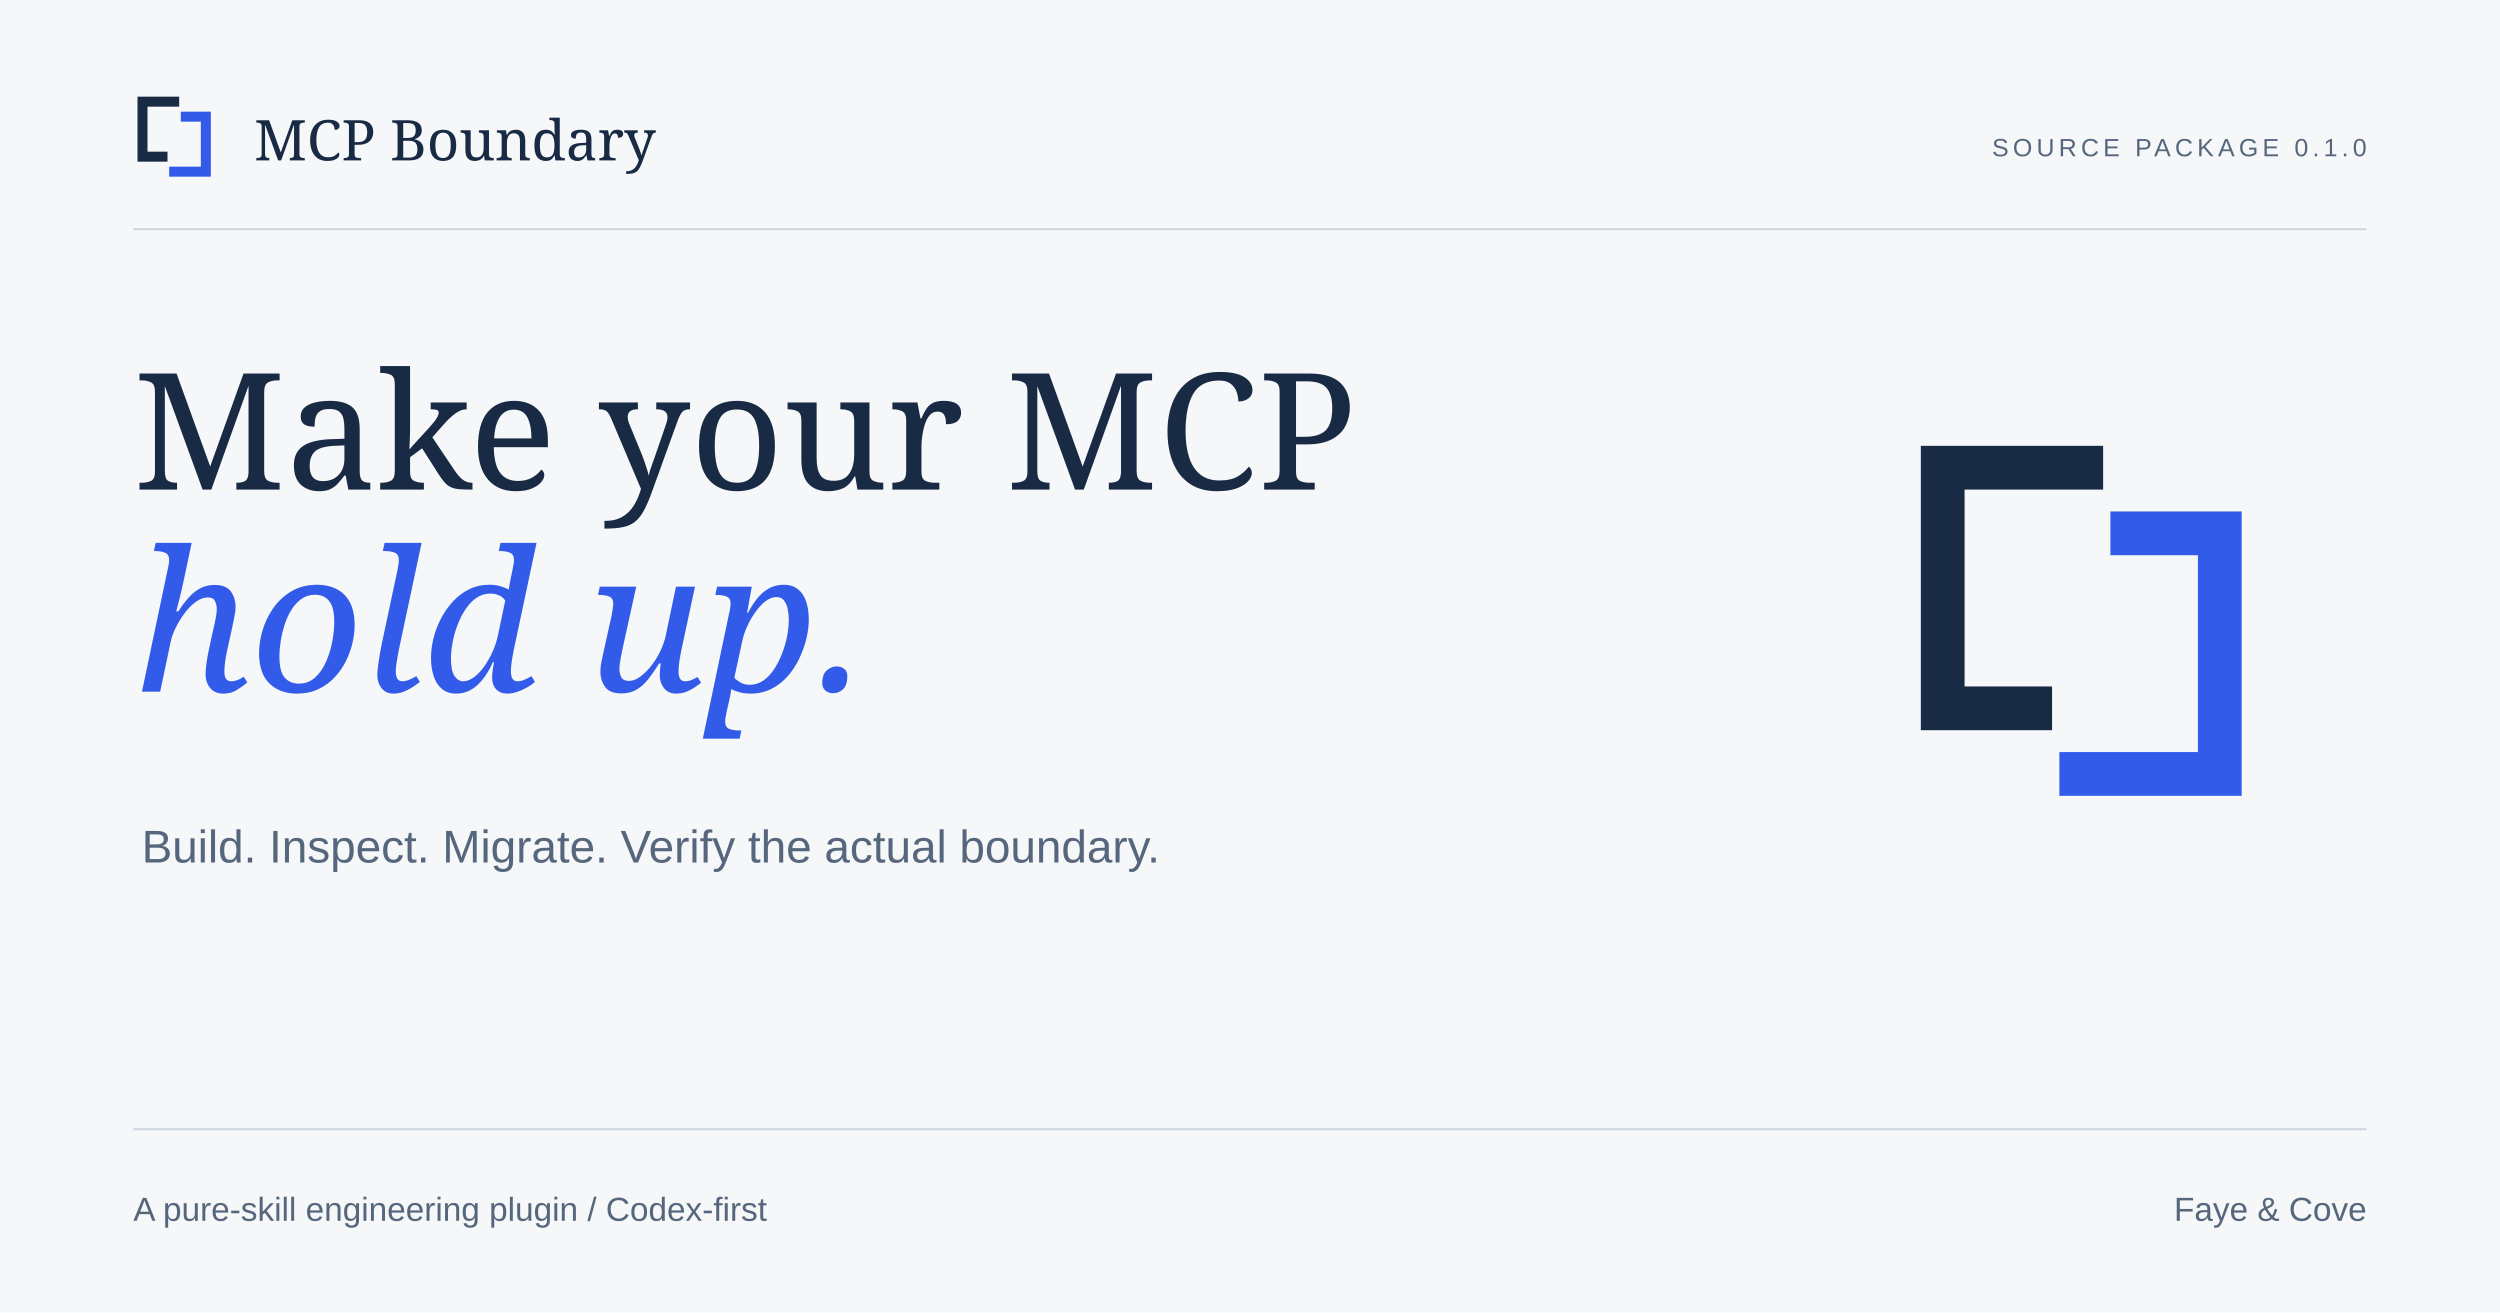
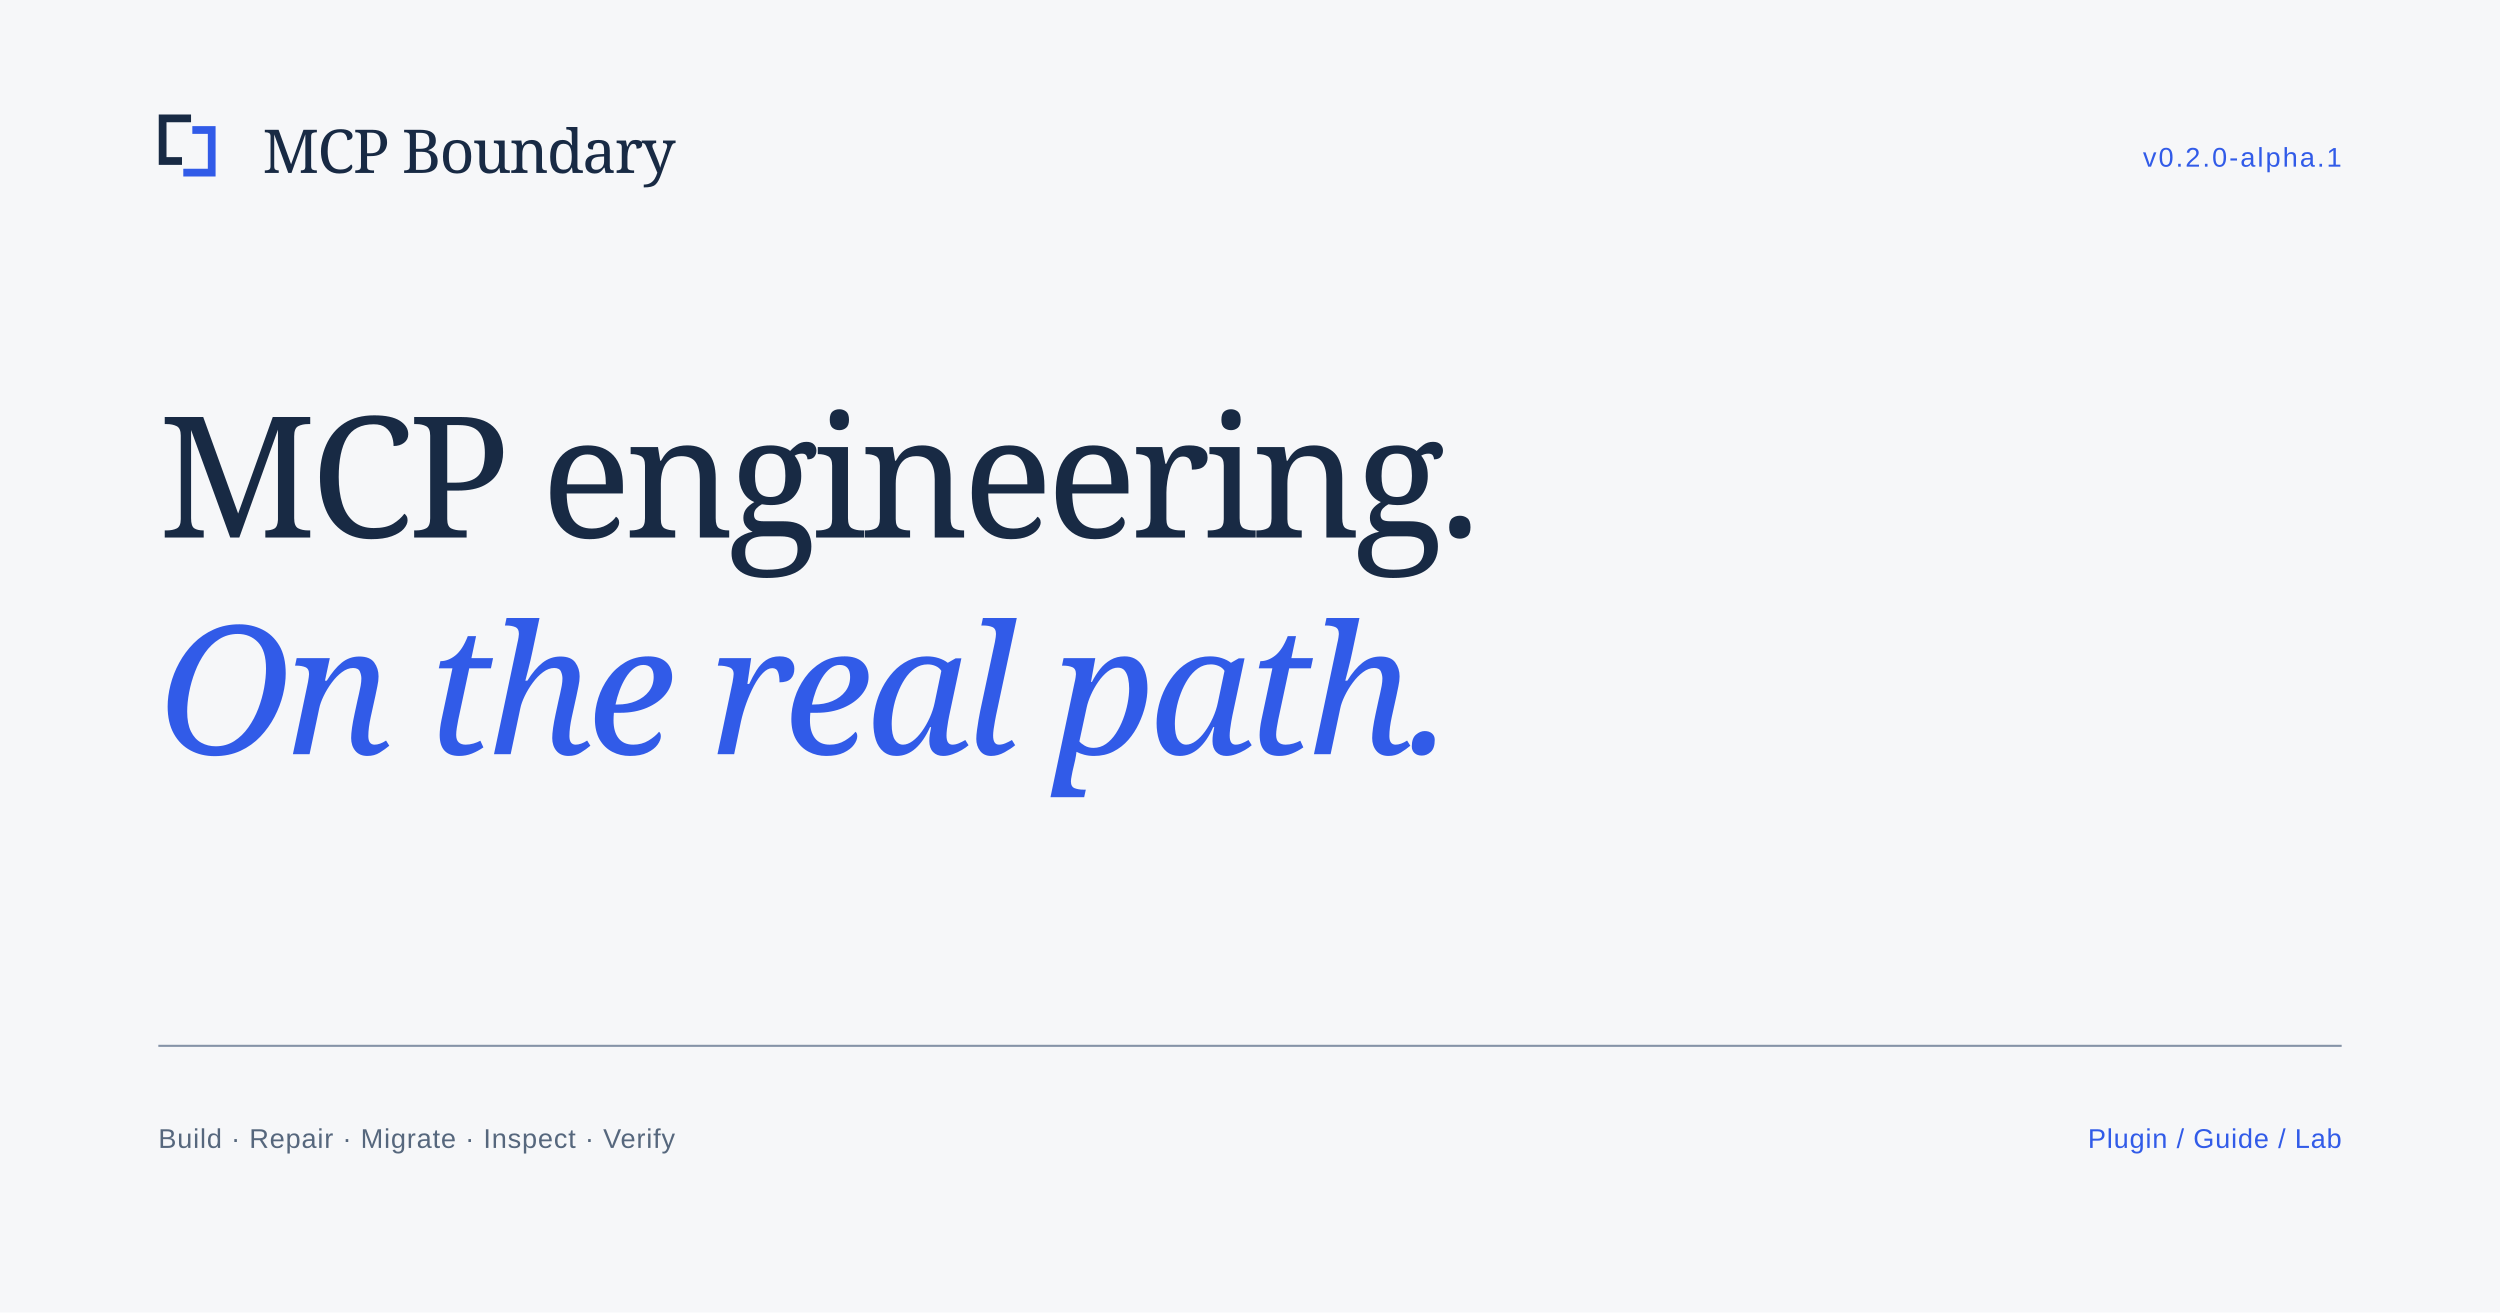
<svg xmlns="http://www.w3.org/2000/svg" width="1200" height="630" viewBox="0 0 1200 630" role="img" aria-label="MCP Boundary social card">
  <rect width="1200" height="630" fill="#F6F7F9" />
-   <path d="M64 110H1136M64 542H1136" stroke="#CED6E1" />
-   <g transform="translate(58 40) scale(.8)">
+   <path d="M76 502H1124" stroke="#8593A7" />
+   <g transform="translate(70 50) scale(.62)">
    <path d="M35 11H13V44H28" fill="none" stroke="#182A44" stroke-width="6" stroke-linejoin="miter" />
    <path d="M29 53H51V20H36" fill="none" stroke="#315BE8" stroke-width="6" stroke-linejoin="miter" />
  </g>
-   <text x="122" y="77" fill="#182A44" font-family="Georgia,serif" font-size="27">MCP Boundary</text>
-   <text x="1136" y="75" fill="#56677D" font-family="Arial,sans-serif" font-size="12" text-anchor="end" letter-spacing="2">SOURCE PACKAGE 0.1.0</text>
-   <text x="64" y="235" fill="#182A44" font-family="Georgia,serif" font-size="78">Make your MCP</text>
-   <text x="64" y="332" fill="#315BE8" font-family="Georgia,serif" font-size="94" font-style="italic">hold up.</text>
-   <text x="68" y="414" fill="#56677D" font-family="Arial,sans-serif" font-size="22">Build. Inspect. Migrate. Verify the actual boundary.</text>
-   <g transform="translate(887 186) scale(3.5)">
-     <path d="M35 11H13V44H28" fill="none" stroke="#182A44" stroke-width="6" stroke-linejoin="miter" />
-     <path d="M29 53H51V20H36" fill="none" stroke="#315BE8" stroke-width="6" stroke-linejoin="miter" />
-   </g>
-   <text x="64" y="586" fill="#56677D" font-family="Arial,sans-serif" font-size="16">A pure-skill engineering plugin / Codex-first</text>
-   <text x="1136" y="586" fill="#56677D" font-family="Arial,sans-serif" font-size="16" text-anchor="end">Faye &amp; Cove</text>
+   <text x="126" y="83" fill="#182A44" font-family="Georgia,serif" font-size="29" letter-spacing="-.8">MCP Boundary</text>
+   <text x="1124" y="80" fill="#315BE8" font-family="Arial,sans-serif" font-size="13" text-anchor="end" letter-spacing="1">v0.2.0-alpha.1</text>
+   <text x="76" y="258" fill="#182A44" font-family="Georgia,serif" font-size="81" letter-spacing="-3">MCP engineering.</text>
+   <text x="76" y="362" fill="#315BE8" font-family="Georgia,serif" font-size="86" font-style="italic" letter-spacing="-3">On the real path.</text>
+   <text x="76" y="551" fill="#56677D" font-family="Arial,sans-serif" font-size="13" letter-spacing=".4">Build · Repair · Migrate · Inspect · Verify</text>
+   <text x="1124" y="551" fill="#315BE8" font-family="Arial,sans-serif" font-size="13" text-anchor="end" letter-spacing=".4">Plugin / Guide / Lab</text>
</svg>
